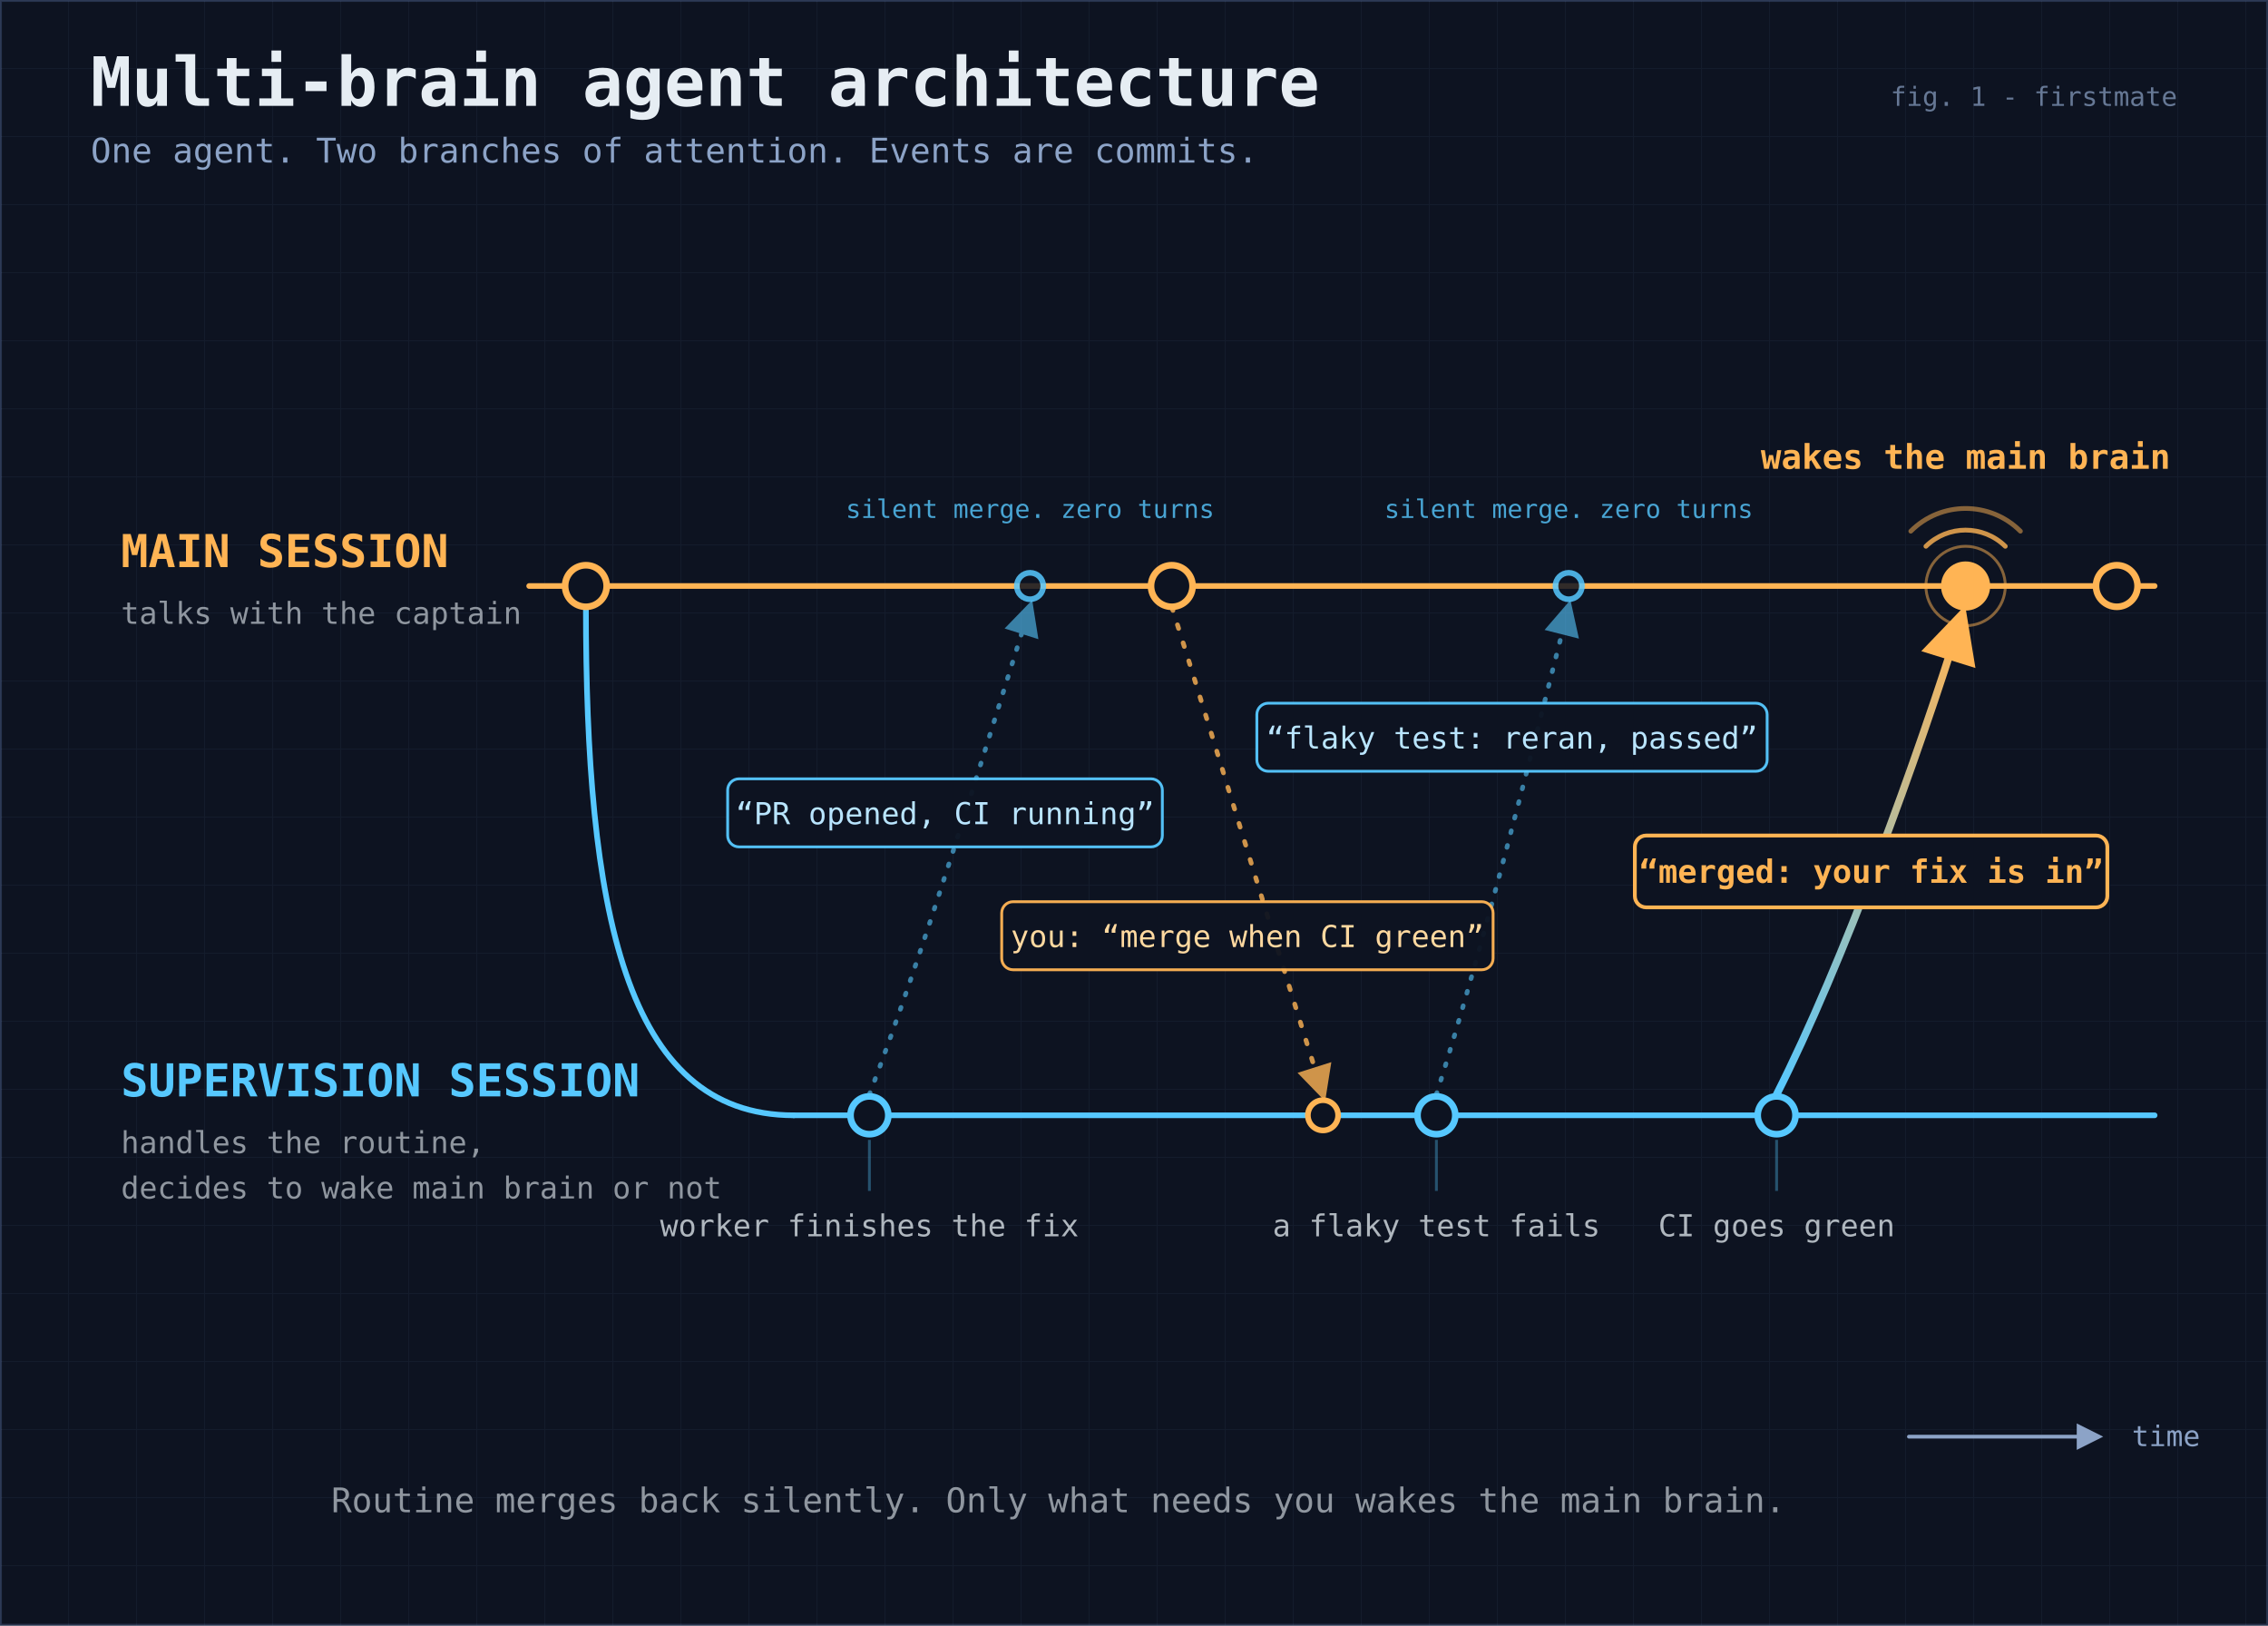
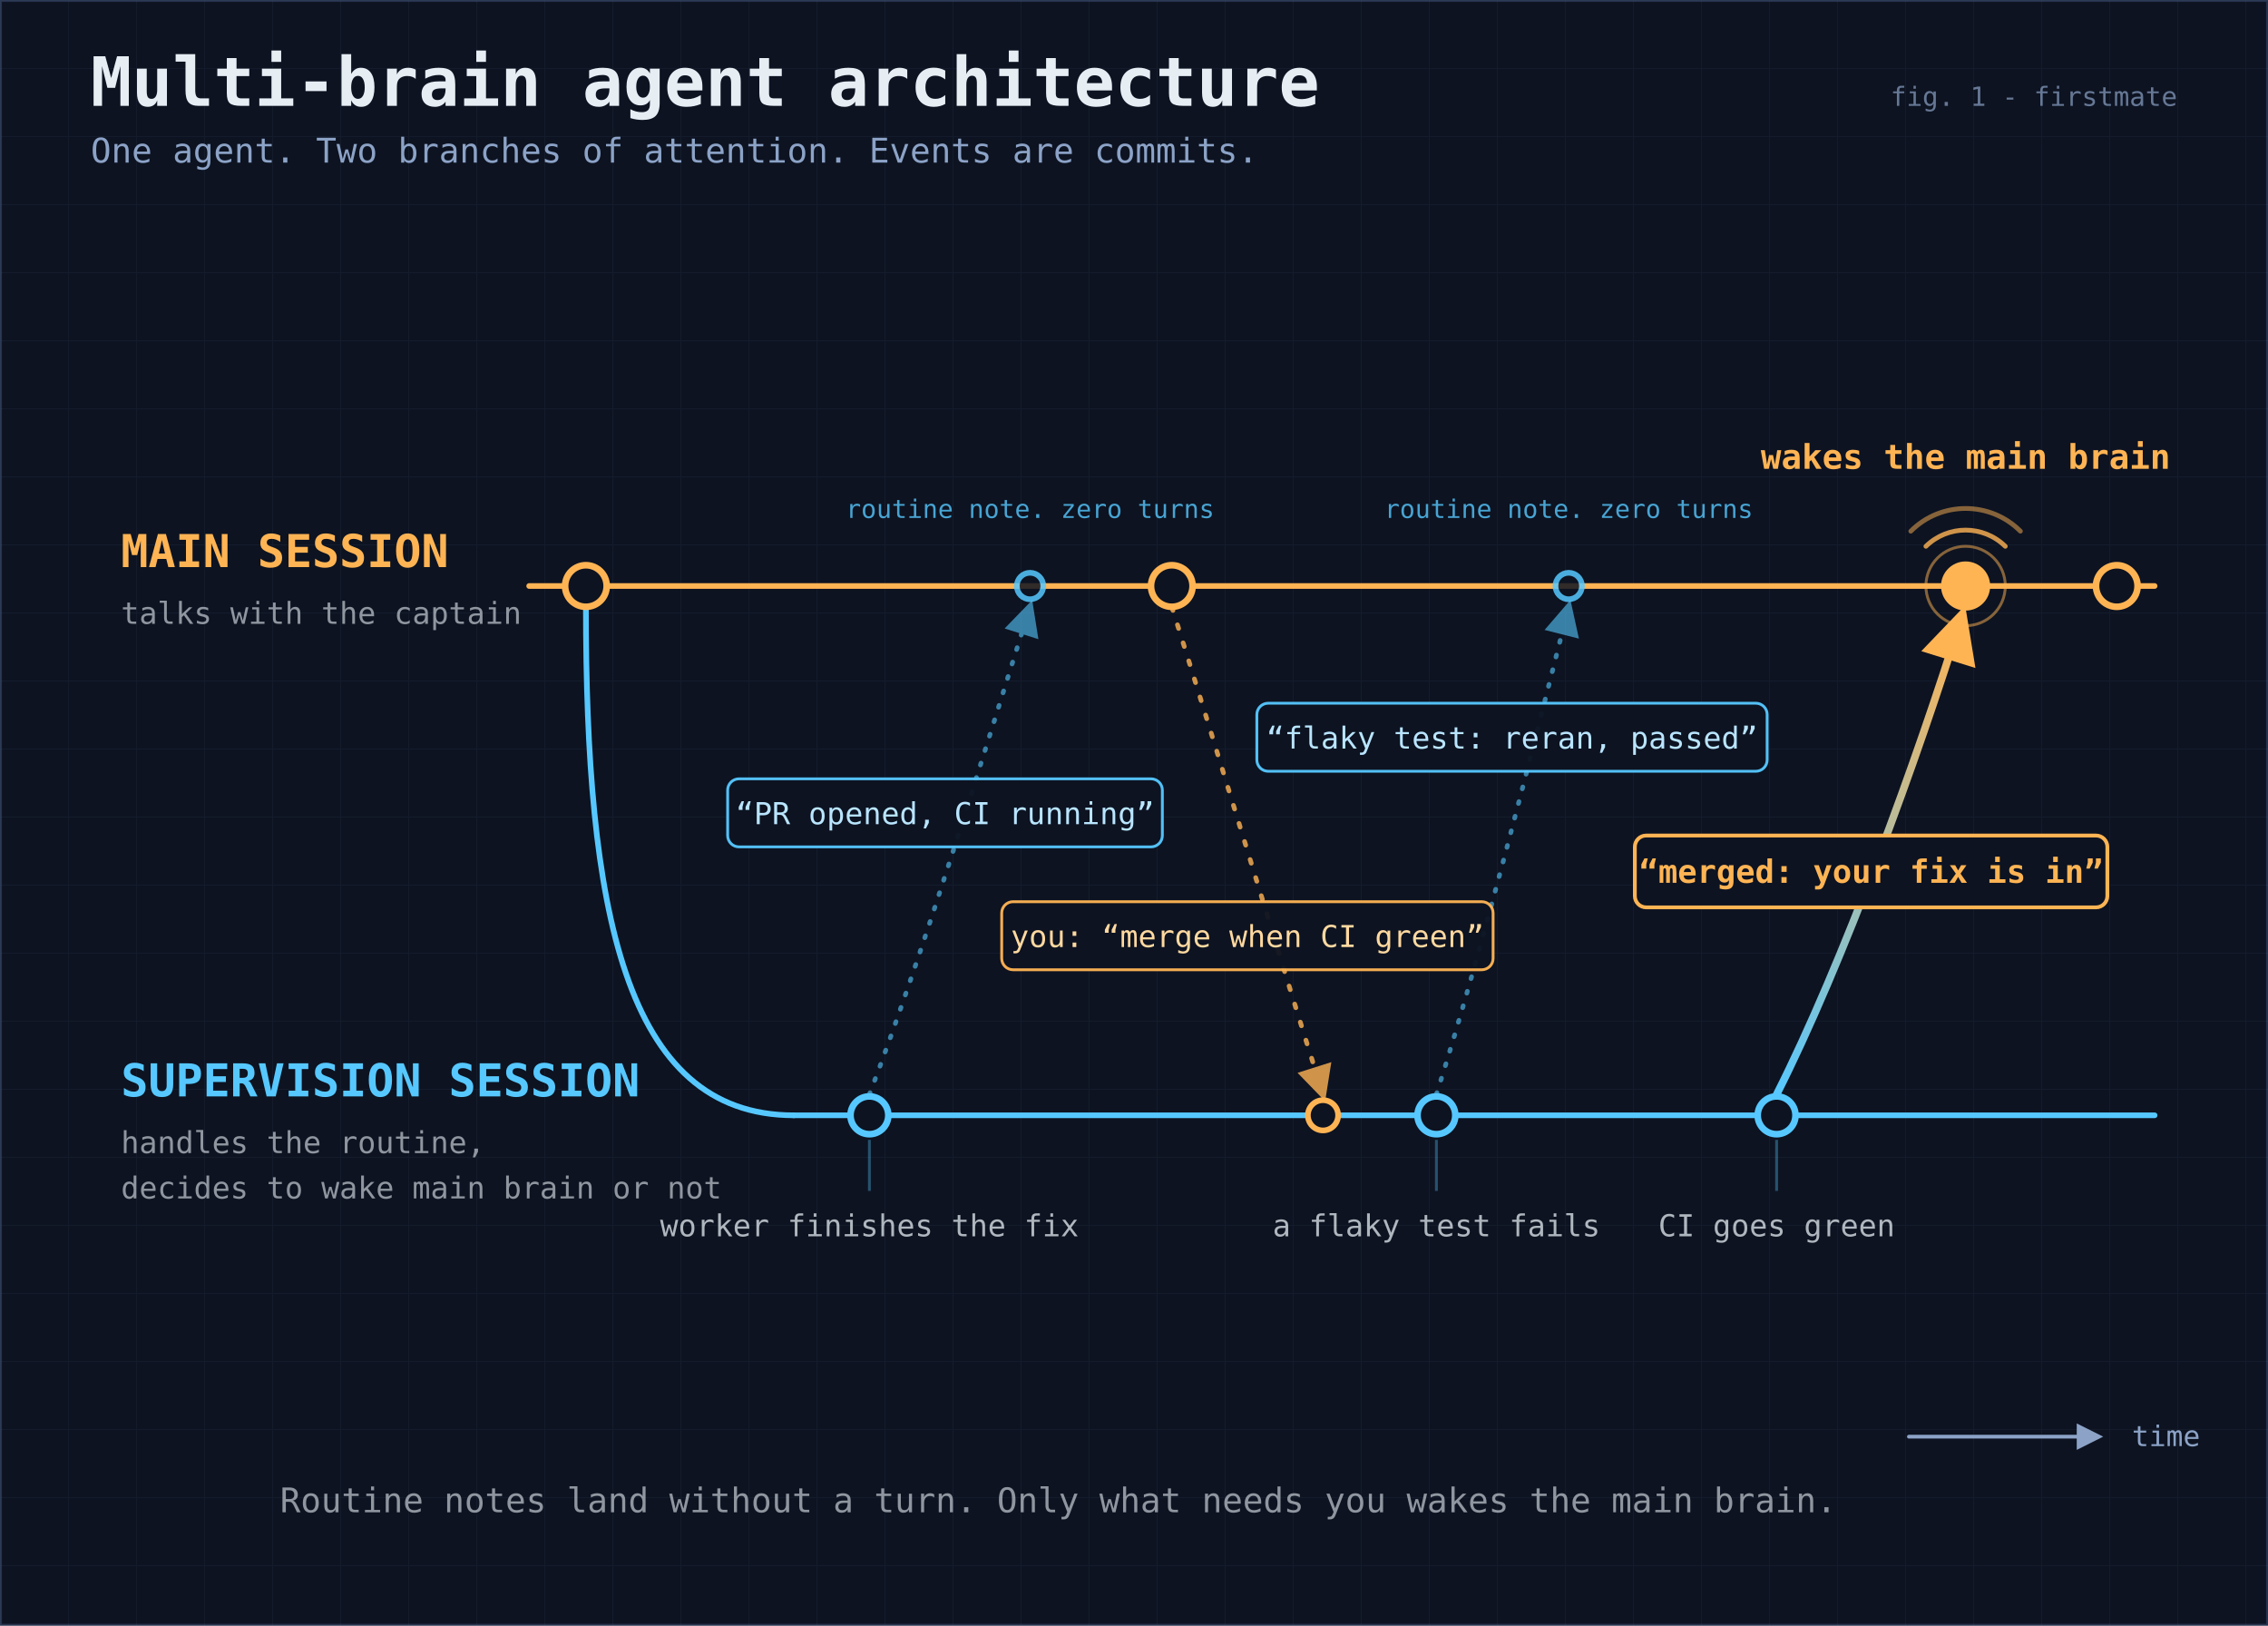
<svg xmlns="http://www.w3.org/2000/svg" viewBox="0 0 1200 860" width="1200" height="860" role="img" aria-labelledby="poster-title poster-desc">
  <defs>
    <pattern id="poster-grid" width="36" height="36" patternUnits="userSpaceOnUse">
      <path d="M 36 0 L 0 0 0 36" fill="none" stroke="#8CAAE6" stroke-opacity="0.06" stroke-width="1" />
    </pattern>
  </defs>
  <rect width="1200" height="860" fill="#0D1321" />
  <rect width="1200" height="860" fill="url(#poster-grid)" />
  <rect x="0.5" y="0.5" width="1199" height="859" fill="none" stroke="#94B4FF" stroke-opacity="0.20" stroke-width="1" />
  <g font-family="ui-monospace, SFMono-Regular, Menlo, Consolas, monospace">
    <text x="48" y="56" fill="#E6EDF3" font-size="36" font-weight="700">Multi-brain agent architecture</text>
    <text x="48" y="86" fill="#8CA3C7" font-size="18">One agent. Two branches of attention. Events are commits.</text>
    <text x="1152" y="56" text-anchor="end" fill="#8CA3C7" fill-opacity="0.7" font-size="14">fig. 1 - firstmate</text>
  </g>
  <g transform="translate(0 100)" font-family="ui-monospace, SFMono-Regular, Menlo, Consolas, monospace">
    <defs>
      <marker id="ah-cyan" viewBox="0 0 10 10" refX="8" refY="5" markerWidth="7.5" markerHeight="7.5" orient="auto-start-reverse">
        <path d="M 0 0 L 10 5 L 0 10 z" fill="#56C8FF" />
      </marker>
      <marker id="ah-amber" viewBox="0 0 10 10" refX="8" refY="5" markerWidth="7.5" markerHeight="7.5" orient="auto-start-reverse">
        <path d="M 0 0 L 10 5 L 0 10 z" fill="#FFB454" />
      </marker>
      <marker id="ah-time" viewBox="0 0 10 10" refX="8" refY="5" markerWidth="7" markerHeight="7" orient="auto-start-reverse">
        <path d="M 0 0 L 10 5 L 0 10 z" fill="#8CA3C7" />
      </marker>
      <linearGradient id="merge-up" x1="0" y1="1" x2="1" y2="0">
        <stop offset="0" stop-color="#56C8FF" />
        <stop offset="1" stop-color="#FFB454" />
      </linearGradient>
    </defs>
    <line x1="280" y1="210" x2="1140" y2="210" stroke="#FFB454" stroke-width="3" stroke-linecap="round" />
    <path d="M 310 221 C 310 380, 330 490, 420 490" fill="none" stroke="#56C8FF" stroke-width="3" stroke-linecap="round" />
    <line x1="420" y1="490" x2="1140" y2="490" stroke="#56C8FF" stroke-width="3" stroke-linecap="round" />
    <text x="64" y="200" fill="#FFB454" font-size="24" font-weight="700">MAIN SESSION</text>
    <text x="64" y="230" fill="#E6EDF3" opacity="0.6" font-size="16">talks with the captain</text>
    <text x="64" y="480" fill="#56C8FF" font-size="24" font-weight="700">SUPERVISION SESSION</text>
    <text x="64" y="510" fill="#E6EDF3" opacity="0.6" font-size="16">handles the routine,</text>
    <text x="64" y="534" fill="#E6EDF3" opacity="0.6" font-size="16">decides to wake main brain or not</text>
    <path id="arc-quiet-1" d="M 460 479 C 490 400, 520 300, 545 221" fill="none" stroke="#56C8FF" stroke-width="2.5" stroke-dasharray="1 7" stroke-linecap="round" opacity="0.6" marker-end="url(#ah-cyan)" />
    <path id="arc-cherry" d="M 620 221 C 645 300, 675 400, 700 479" fill="none" stroke="#FFB454" stroke-width="2.5" stroke-dasharray="2 8" stroke-linecap="round" opacity="0.8" marker-end="url(#ah-amber)" />
    <path id="arc-quiet-2" d="M 760 479 C 785 400, 810 300, 830 221" fill="none" stroke="#56C8FF" stroke-width="2.5" stroke-dasharray="1 7" stroke-linecap="round" opacity="0.6" marker-end="url(#ah-cyan)" />
    <path id="arc-wake" d="M 940 479 C 975 410, 1015 300, 1038 226" fill="none" stroke="url(#merge-up)" stroke-width="4" stroke-linecap="round" marker-end="url(#ah-amber)" />
    <g id="chip-quiet-1">
      <rect x="385" y="312" width="230" height="36" rx="6" fill="#0D1321" stroke="#56C8FF" stroke-width="1.5" opacity="0.95" />
      <text x="500" y="336" text-anchor="middle" fill="#B9E5FF" font-size="16">“PR opened, CI running”</text>
    </g>
    <g id="chip-cherry">
      <rect x="530" y="377" width="260" height="36" rx="6" fill="#0D1321" stroke="#FFB454" stroke-width="1.5" opacity="0.95" />
      <text x="660" y="401" text-anchor="middle" fill="#FFD9A0" font-size="16">you: “merge when CI green”</text>
    </g>
    <g id="chip-quiet-2">
      <rect x="665" y="272" width="270" height="36" rx="6" fill="#0D1321" stroke="#56C8FF" stroke-width="1.5" opacity="0.95" />
      <text x="800" y="296" text-anchor="middle" fill="#B9E5FF" font-size="16">“flaky test: reran, passed”</text>
    </g>
    <g id="chip-wake">
      <rect x="865" y="342" width="250" height="38" rx="6" fill="#0D1321" stroke="#FFB454" stroke-width="2" />
      <text x="990" y="367" text-anchor="middle" fill="#FFB454" font-size="17" font-weight="600">“merged: your fix is in”</text>
    </g>
    <g id="main-commits">
      <circle cx="310" cy="210" r="11" fill="#0D1321" stroke="#FFB454" stroke-width="3.5" />
      <circle cx="620" cy="210" r="11" fill="#0D1321" stroke="#FFB454" stroke-width="3.5" />
      <circle cx="1120" cy="210" r="11" fill="#0D1321" stroke="#FFB454" stroke-width="3.5" />
    </g>
-     <g id="silent-landings">
+     <g id="routine-landings">
      <circle cx="545" cy="210" r="7" fill="#0D1321" stroke="#56C8FF" stroke-width="3" opacity="0.85" />
      <circle cx="830" cy="210" r="7" fill="#0D1321" stroke="#56C8FF" stroke-width="3" opacity="0.85" />
    </g>
-     <text x="545" y="174" text-anchor="middle" fill="#56C8FF" opacity="0.8" font-size="13.5">silent merge. zero turns</text>
-     <text x="830" y="174" text-anchor="middle" fill="#56C8FF" opacity="0.8" font-size="13.5">silent merge. zero turns</text>
+     <text x="545" y="174" text-anchor="middle" fill="#56C8FF" opacity="0.8" font-size="13.5">routine note. zero turns</text>
+     <text x="830" y="174" text-anchor="middle" fill="#56C8FF" opacity="0.8" font-size="13.5">routine note. zero turns</text>
    <g id="merge-commit">
      <circle cx="1040" cy="210" r="13" fill="#FFB454" />
      <circle cx="1040" cy="210" r="21" fill="none" stroke="#FFB454" stroke-width="1.5" opacity="0.5" />
      <path d="M 1019 189 A 30 30 0 0 1 1061 189" fill="none" stroke="#FFB454" stroke-width="2.5" stroke-linecap="round" opacity="0.8" />
      <path d="M 1011 181 A 41 41 0 0 1 1069 181" fill="none" stroke="#FFB454" stroke-width="2.5" stroke-linecap="round" opacity="0.5" />
    </g>
    <text x="1040" y="148" text-anchor="middle" fill="#FFB454" font-size="18" font-weight="700">wakes the main brain</text>
    <g id="branch-commits">
      <circle cx="460" cy="490" r="10" fill="#0D1321" stroke="#56C8FF" stroke-width="3.5" />
      <circle cx="760" cy="490" r="10" fill="#0D1321" stroke="#56C8FF" stroke-width="3.5" />
      <circle cx="940" cy="490" r="10" fill="#0D1321" stroke="#56C8FF" stroke-width="3.5" />
    </g>
    <circle cx="700" cy="490" r="8" fill="#0D1321" stroke="#FFB454" stroke-width="3" />
    <line x1="460" y1="503" x2="460" y2="530" stroke="#56C8FF" stroke-width="1.5" opacity="0.35" />
    <text x="460" y="554" text-anchor="middle" fill="#E6EDF3" opacity="0.75" font-size="16">worker finishes the fix</text>
    <line x1="760" y1="503" x2="760" y2="530" stroke="#56C8FF" stroke-width="1.5" opacity="0.35" />
    <text x="760" y="554" text-anchor="middle" fill="#E6EDF3" opacity="0.75" font-size="16">a flaky test fails</text>
    <line x1="940" y1="503" x2="940" y2="530" stroke="#56C8FF" stroke-width="1.5" opacity="0.35" />
    <text x="940" y="554" text-anchor="middle" fill="#E6EDF3" opacity="0.75" font-size="16">CI goes green</text>
    <line x1="1010" y1="660" x2="1110" y2="660" stroke="#8CA3C7" stroke-width="2" stroke-linecap="round" marker-end="url(#ah-time)" />
    <text x="1128" y="665" fill="#8CA3C7" font-size="15">time</text>
-     <text x="560" y="700" text-anchor="middle" fill="#E6EDF3" opacity="0.6" font-size="18">Routine merges back silently. Only what needs you wakes the main brain.</text>
+     <text x="560" y="700" text-anchor="middle" fill="#E6EDF3" opacity="0.6" font-size="18">Routine notes land without a turn. Only what needs you wakes the main brain.</text>
  </g>
</svg>
